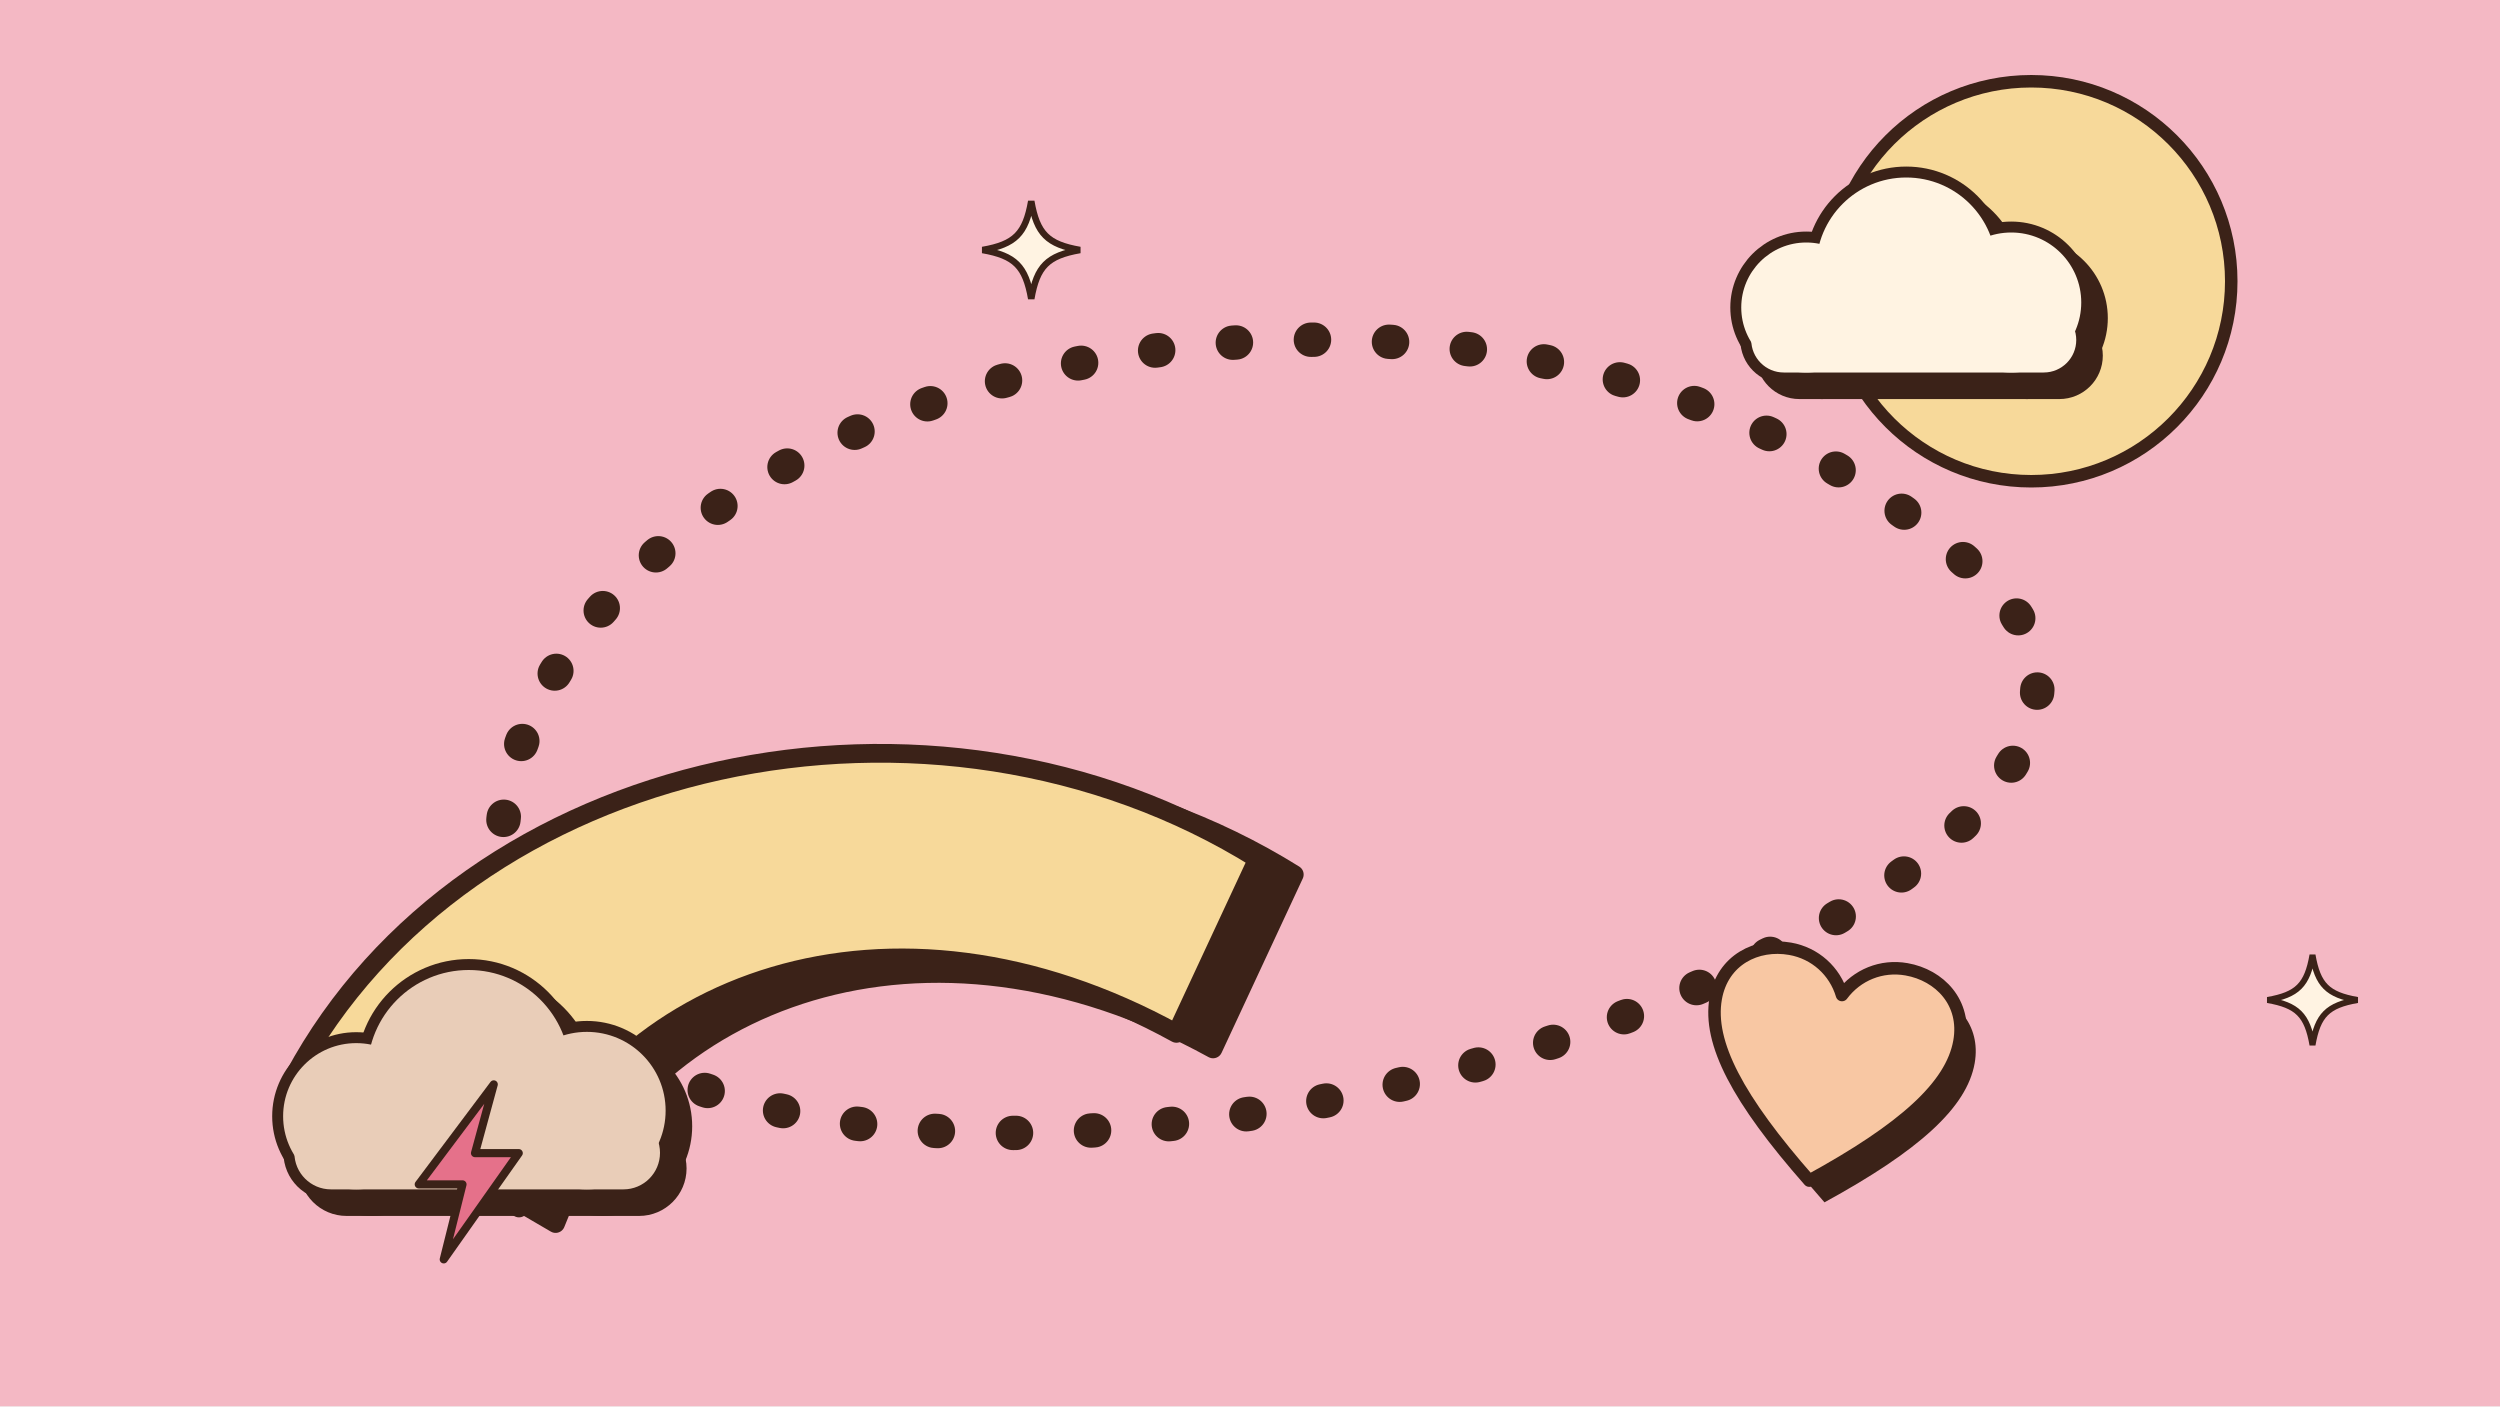
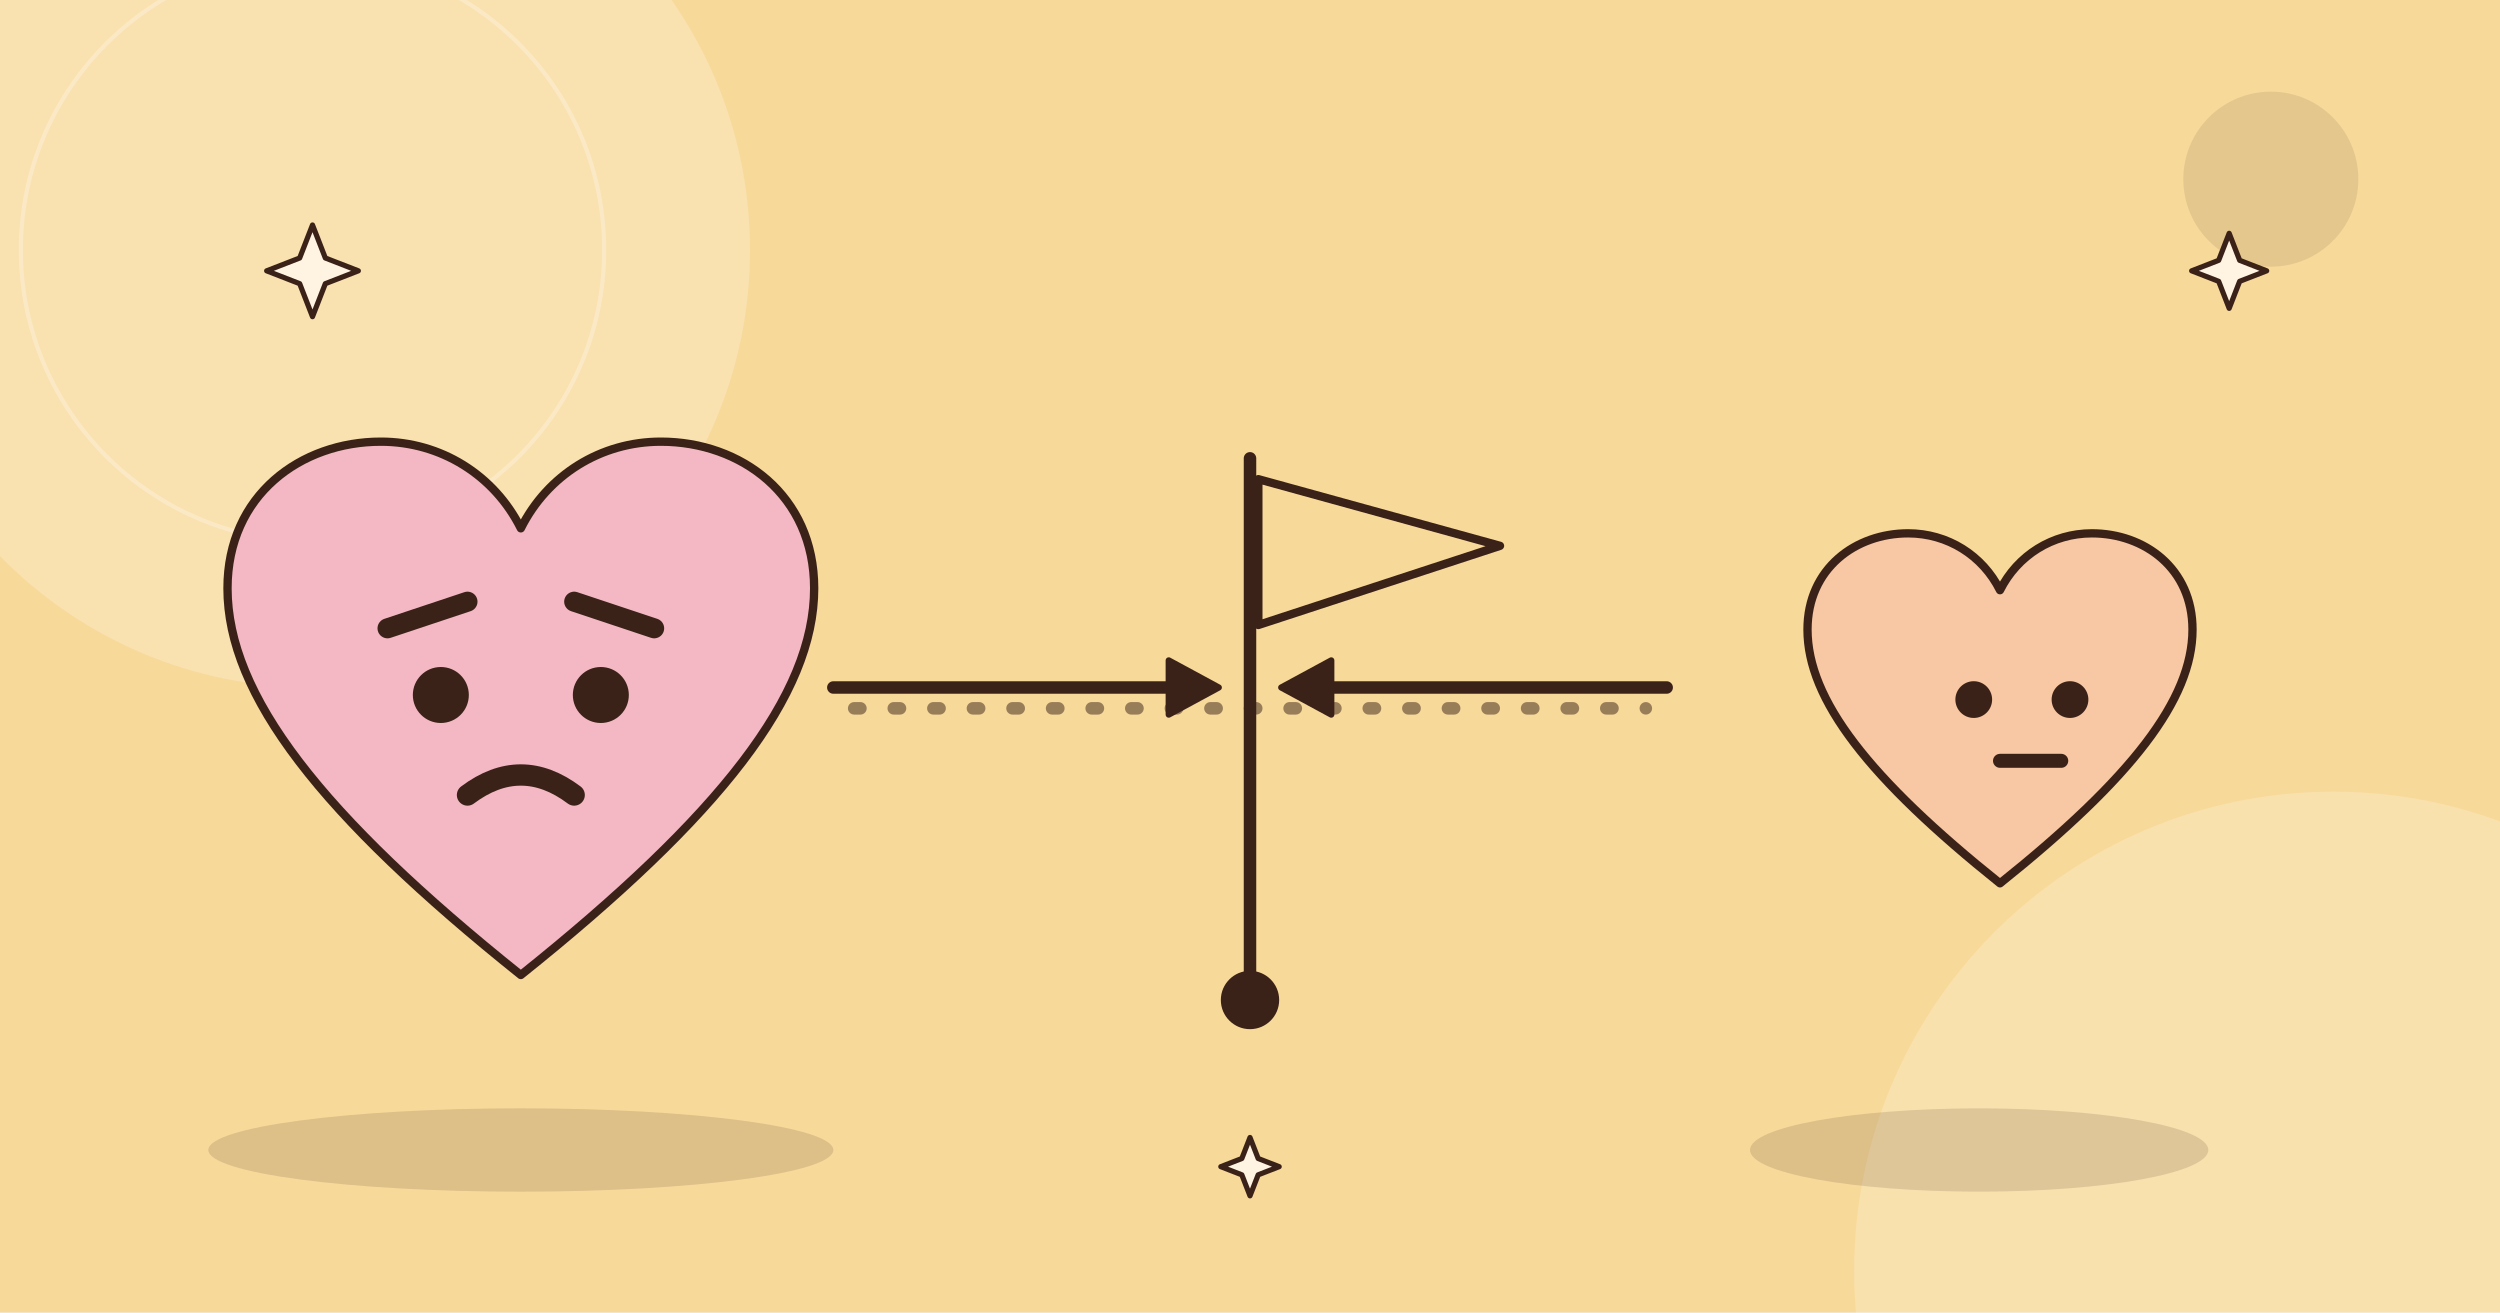
- <svg xmlns="http://www.w3.org/2000/svg" viewBox="0 0 800 450" preserveAspectRatio="xMidYMid slice">
-   <rect width="800" height="450" fill="#f4b8c4" />
-   <circle cx="650" cy="90" r="64" fill="#f7d99a" stroke="#3b2218" stroke-width="4" />
-   <g transform="translate(5 5)">
-     <circle cx="578.0" cy="98.4" r="20.8" fill="#3b2218" stroke="#3b2218" stroke-width="7.0" stroke-linejoin="round" />
-     <circle cx="610" cy="85.6" r="28.8" fill="#3b2218" stroke="#3b2218" stroke-width="7.0" stroke-linejoin="round" />
-     <circle cx="643.6" cy="96.8" r="22.4" fill="#3b2218" stroke="#3b2218" stroke-width="7.0" stroke-linejoin="round" />
-     <rect x="560.4" y="98.4" width="104.0" height="20.8" rx="10.4" fill="#3b2218" stroke="#3b2218" stroke-width="7.0" stroke-linejoin="round" />
+ <svg xmlns="http://www.w3.org/2000/svg" viewBox="0 0 1200 630" width="1200" height="630" role="img" aria-hidden="true">
+   <rect width="1200" height="630" fill="#f7d99a" />
+   <circle cx="150" cy="120" r="210" fill="#fff" fill-opacity=".22" />
+   <circle cx="150" cy="120" r="140" fill="none" stroke="#fff" stroke-opacity=".28" stroke-width="2" />
+   <circle cx="1090" cy="86" r="42" fill="#3b2218" fill-opacity=".10" />
+   <circle cx="1120" cy="610" r="230" fill="#fff" fill-opacity=".2" />
+   <ellipse cx="250" cy="552" rx="150" ry="20" fill="#3b2218" fill-opacity=".14" />
+   <ellipse cx="950" cy="552" rx="110" ry="20" fill="#3b2218" fill-opacity=".14" />
+   <path d="M410 340 H790" fill="none" stroke="#3b2218" stroke-opacity="0.5" stroke-width="6" stroke-linecap="round" stroke-linejoin="round" stroke-dasharray="3 16" />
+   <g transform="translate(250 340) rotate(0) scale(3.2) translate(-50 -48)">
+     <path d="M50 88 C20 64 6 46 6 30 C6 16 17 8 29 8 C38 8 46 13 50 21 C54 13 62 8 71 8 C83 8 94 16 94 30 C94 46 80 64 50 88 Z" fill="#f4b8c4" stroke="#3b2218" stroke-width="1.25" stroke-linejoin="round" />
+     <circle cx="38" cy="46" r="4.2" fill="#3b2218" />
+     <circle cx="62" cy="46" r="4.2" fill="#3b2218" />
+     <path d="M30 36 l12 -4 M70 36 l-12 -4" stroke="#3b2218" stroke-width="3" stroke-linecap="round" />
+     <path d="M42 61 q8 -6 16 0" fill="none" stroke="#3b2218" stroke-width="3.2" stroke-linecap="round" />
  </g>
-   <circle cx="578.0" cy="98.4" r="20.8" fill="#3b2218" stroke="#3b2218" stroke-width="7.0" stroke-linejoin="round" />
-   <circle cx="610" cy="85.6" r="28.8" fill="#3b2218" stroke="#3b2218" stroke-width="7.0" stroke-linejoin="round" />
-   <circle cx="643.6" cy="96.8" r="22.4" fill="#3b2218" stroke="#3b2218" stroke-width="7.0" stroke-linejoin="round" />
-   <rect x="560.4" y="98.4" width="104.0" height="20.8" rx="10.4" fill="#3b2218" stroke="#3b2218" stroke-width="7.0" stroke-linejoin="round" />
-   <circle cx="578.0" cy="98.4" r="20.8" fill="#fff3e2" />
-   <circle cx="610" cy="85.6" r="28.8" fill="#fff3e2" />
-   <circle cx="643.6" cy="96.8" r="22.4" fill="#fff3e2" />
-   <rect x="560.4" y="98.4" width="104.0" height="20.8" rx="10.4" fill="#fff3e2" />
-   <path d="M175 335 C80 140 470 20 640 190 C720 280 380 410 215 345" fill="none" stroke="#3b2218" stroke-width="11" stroke-linecap="round" stroke-dasharray="1 24" />
-   <g transform="translate(250 330) rotate(-22) scale(1.5)">
-     <g transform="">
-       <path d="M-100 -30 C-40 -80 60 -62 108 4 L78 32 C34 -22 -30 -24 -66 14 Z" transform="translate(6 6)" fill="#3b2218" stroke="#3b2218" stroke-width="4" stroke-linejoin="round" />
-       <path d="M-100 -30 C-40 -80 60 -62 108 4 L78 32 C34 -22 -30 -24 -66 14 Z" fill="#f7d99a" stroke="#3b2218" stroke-width="4" stroke-linejoin="round" />
-     </g>
+   <g transform="translate(960 340) rotate(0) scale(2.1) translate(-50 -48)">
+     <path d="M50 88 C20 64 6 46 6 30 C6 16 17 8 29 8 C38 8 46 13 50 21 C54 13 62 8 71 8 C83 8 94 16 94 30 C94 46 80 64 50 88 Z" fill="#f8c7a3" stroke="#3b2218" stroke-width="1.90" stroke-linejoin="round" />
+     <circle cx="44" cy="46" r="4.2" fill="#3b2218" />
+     <circle cx="66" cy="46" r="4.2" fill="#3b2218" />
+     <path d="M50 60 h14" stroke="#3b2218" stroke-width="3.2" stroke-linecap="round" />
  </g>
-   <g transform="translate(5 5)">
-     <circle cx="114.0" cy="357.2" r="23.4" fill="#3b2218" stroke="#3b2218" stroke-width="7.0" stroke-linejoin="round" />
-     <circle cx="150" cy="342.8" r="32.4" fill="#3b2218" stroke="#3b2218" stroke-width="7.0" stroke-linejoin="round" />
-     <circle cx="187.8" cy="355.4" r="25.2" fill="#3b2218" stroke="#3b2218" stroke-width="7.0" stroke-linejoin="round" />
-     <rect x="94.2" y="357.2" width="117.0" height="23.4" rx="11.7" fill="#3b2218" stroke="#3b2218" stroke-width="7.0" stroke-linejoin="round" />
-   </g>
-   <circle cx="114.0" cy="357.2" r="23.4" fill="#3b2218" stroke="#3b2218" stroke-width="7.0" stroke-linejoin="round" />
-   <circle cx="150" cy="342.8" r="32.4" fill="#3b2218" stroke="#3b2218" stroke-width="7.0" stroke-linejoin="round" />
-   <circle cx="187.8" cy="355.4" r="25.2" fill="#3b2218" stroke="#3b2218" stroke-width="7.0" stroke-linejoin="round" />
-   <rect x="94.2" y="357.2" width="117.0" height="23.4" rx="11.7" fill="#3b2218" stroke="#3b2218" stroke-width="7.0" stroke-linejoin="round" />
-   <circle cx="114.0" cy="357.2" r="23.4" fill="#e9cdb8" />
-   <circle cx="150" cy="342.8" r="32.4" fill="#e9cdb8" />
-   <circle cx="187.8" cy="355.4" r="25.2" fill="#e9cdb8" />
-   <rect x="94.2" y="357.2" width="117.0" height="23.4" rx="11.7" fill="#e9cdb8" />
-   <path d="M4 -14 L-8 2 L-1 2 L-4 14 L8 -3 L1 -3 Z" transform="translate(150 375) scale(2)" fill="#e5718a" stroke="#3b2218" stroke-width="1.30" stroke-linejoin="round" />
-   <g transform="translate(540 300) rotate(10 50 44) scale(0.9)">
-     <path d="M50 88 C20 64 6 46 6 30 C6 16 17 8 29 8 C38 8 46 13 50 21 C54 13 62 8 71 8 C83 8 94 16 94 30 C94 46 80 64 50 88 Z" transform="translate(6.67 6.67)" fill="#3b2218" />
-     <path d="M50 88 C20 64 6 46 6 30 C6 16 17 8 29 8 C38 8 46 13 50 21 C54 13 62 8 71 8 C83 8 94 16 94 30 C94 46 80 64 50 88 Z" fill="#f8c7a3" stroke="#3b2218" stroke-width="4.44" stroke-linejoin="round" />
-   </g>
-   <path d="M0-12C1.4-4 4-1.4 12 0 4 1.4 1.4 4 0 12-1.4 4-4 1.4-12 0-4-1.4-1.4-4 0-12Z" transform="translate(330 80) scale(1.3)" fill="#fff3e2" stroke="#3b2218" stroke-width="1.6" />
-   <path d="M0-12C1.4-4 4-1.4 12 0 4 1.4 1.4 4 0 12-1.4 4-4 1.4-12 0-4-1.4-1.4-4 0-12Z" transform="translate(740 320) scale(1.2)" fill="#fff3e2" stroke="#3b2218" stroke-width="1.6" />
+   <path d="M400 330 H560" fill="none" stroke="#3b2218" stroke-opacity="1" stroke-width="6" stroke-linecap="round" stroke-linejoin="round" />
+   <path d="M-14 -13 L10 0 L-14 13 Z" fill="#3b2218" stroke="#3b2218" stroke-width="3" stroke-linejoin="round" transform="translate(575 330) rotate(0)" />
+   <path d="M800 330 H640" fill="none" stroke="#3b2218" stroke-opacity="1" stroke-width="6" stroke-linecap="round" stroke-linejoin="round" />
+   <path d="M-14 -13 L10 0 L-14 13 Z" fill="#3b2218" stroke="#3b2218" stroke-width="3" stroke-linejoin="round" transform="translate(625 330) rotate(180)" />
+   <path d="M600 220 V470" fill="none" stroke="#3b2218" stroke-opacity="1" stroke-width="6" stroke-linecap="round" stroke-linejoin="round" />
+   <path d="M604 230 L720 262 L604 300 Z" fill="#f7d99a" stroke="#3b2218" stroke-width="4" stroke-linejoin="round" />
+   <circle cx="600" cy="480" r="14" fill="#3b2218" stroke="#3b2218" stroke-width="0" />
+   <path d="M150 108 L156.16 123.84 L172 130 L156.16 136.16 L150 152 L143.84 136.16 L128 130 L143.84 123.84 Z" fill="#fff3e2" stroke="#3b2218" stroke-width="2.5" stroke-linejoin="round" />
+   <path d="M1070 112 L1075.04 124.96 L1088 130 L1075.04 135.04 L1070 148 L1064.96 135.04 L1052 130 L1064.96 124.96 Z" fill="#fff3e2" stroke="#3b2218" stroke-width="2.5" stroke-linejoin="round" />
+   <path d="M600 546 L603.92 556.08 L614 560 L603.92 563.92 L600 574 L596.08 563.92 L586 560 L596.08 556.08 Z" fill="#fff3e2" stroke="#3b2218" stroke-width="2.5" stroke-linejoin="round" />
</svg>
